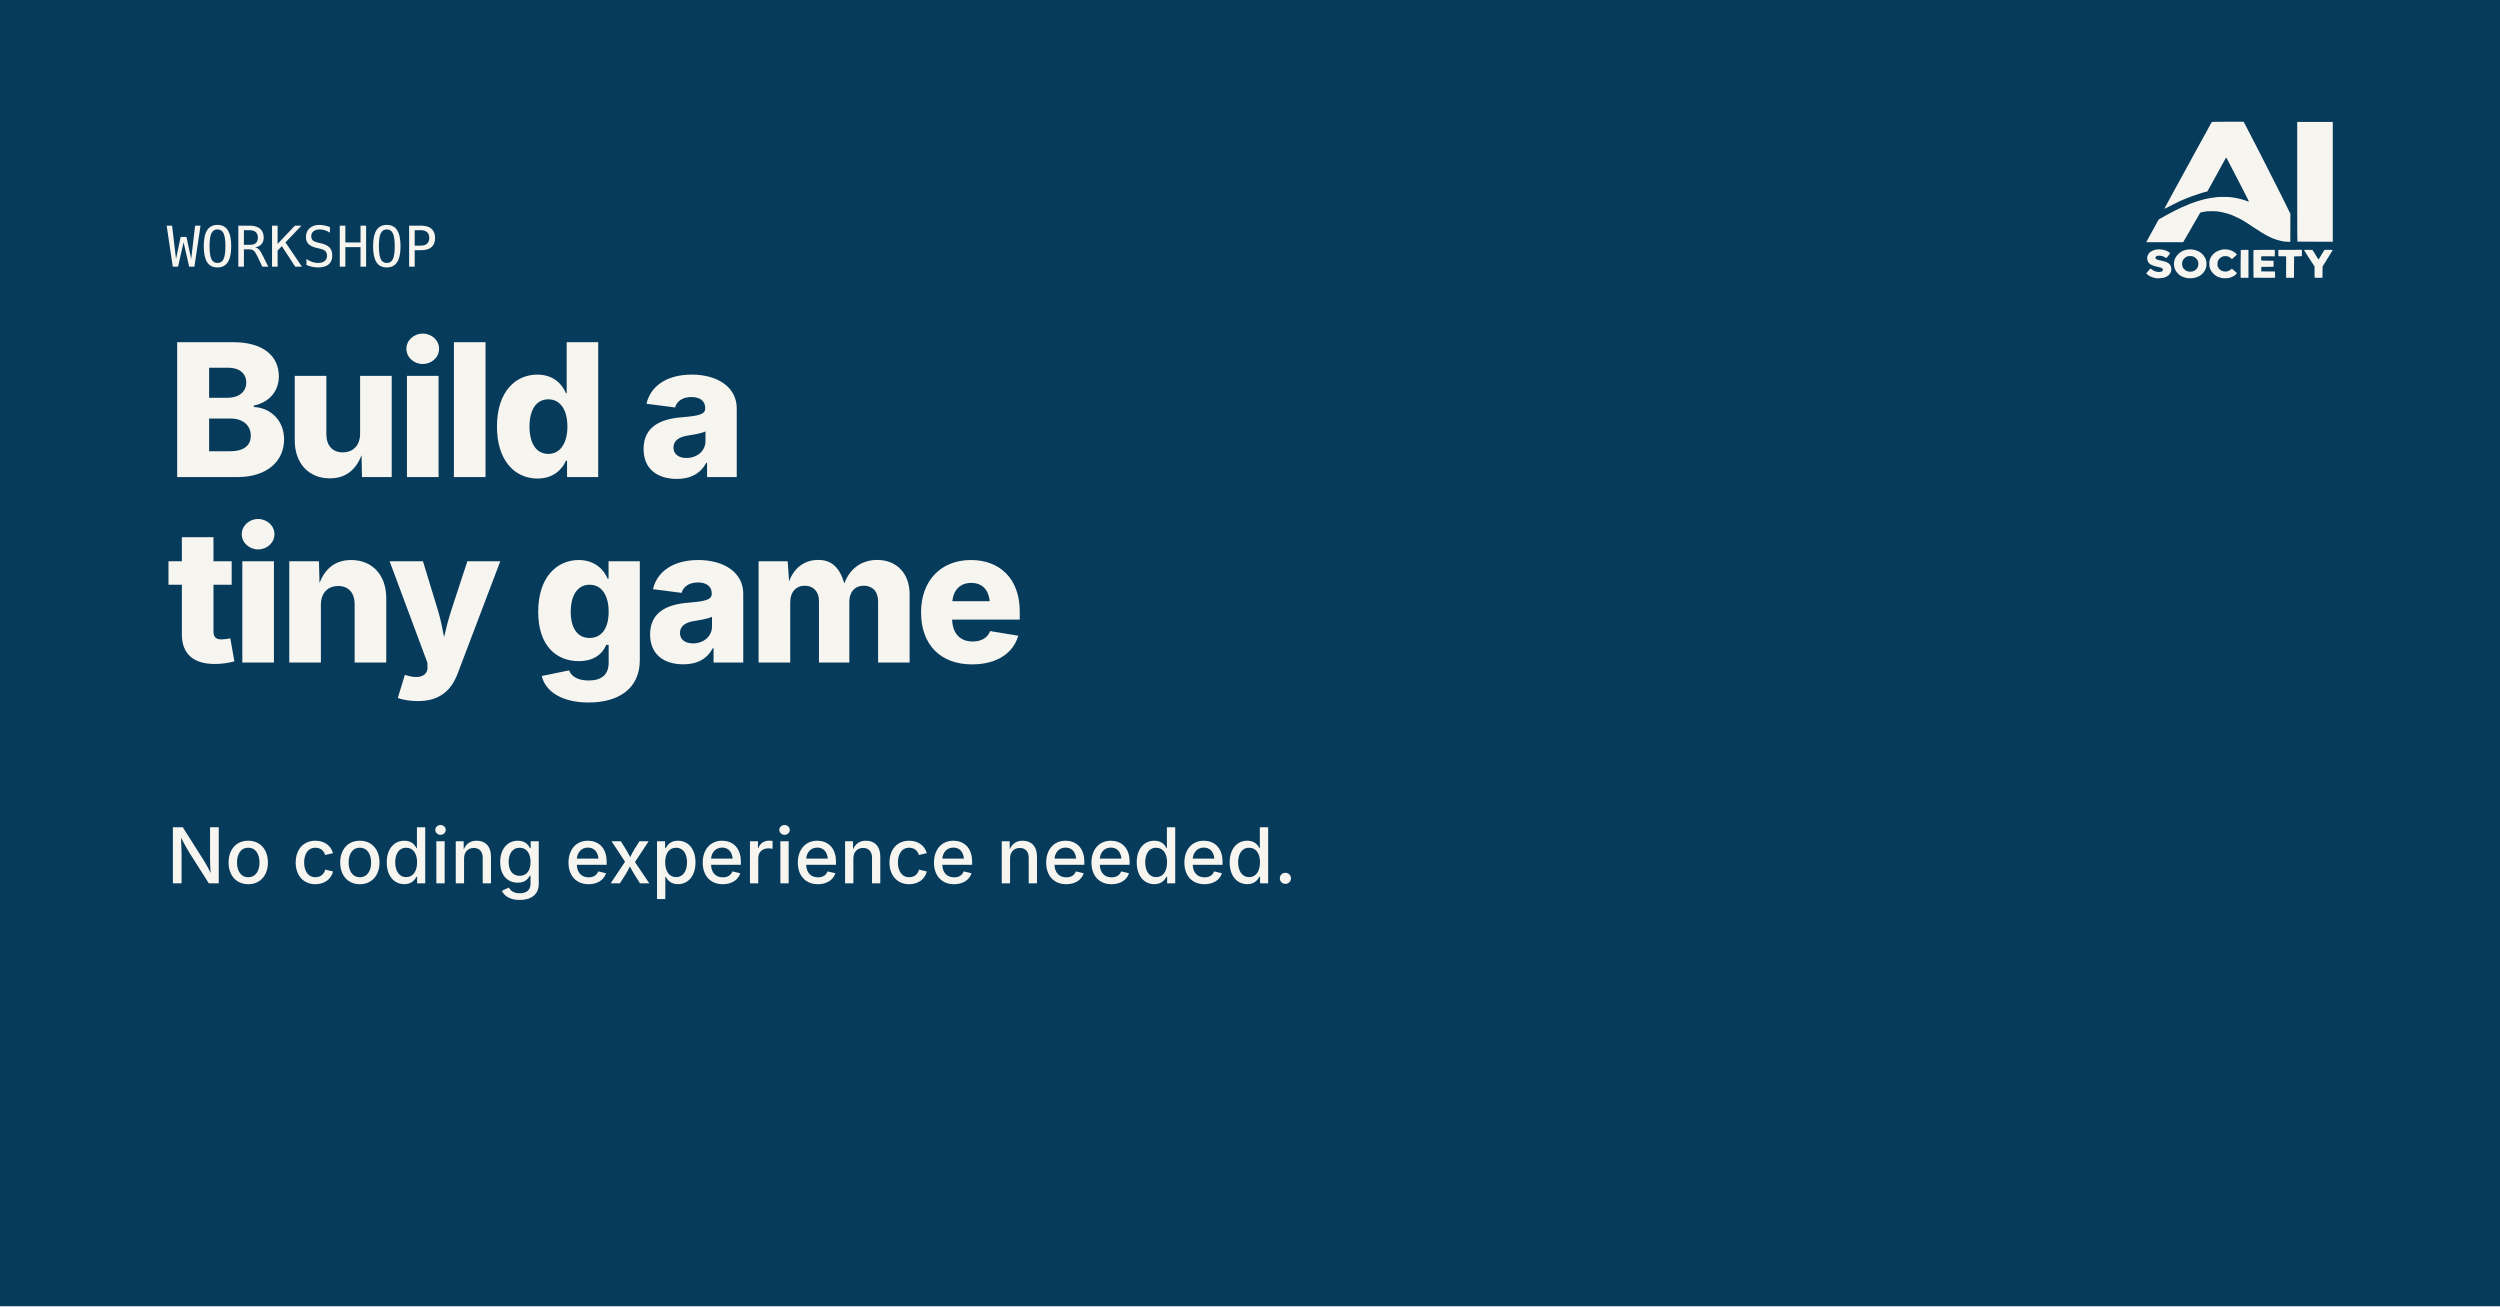
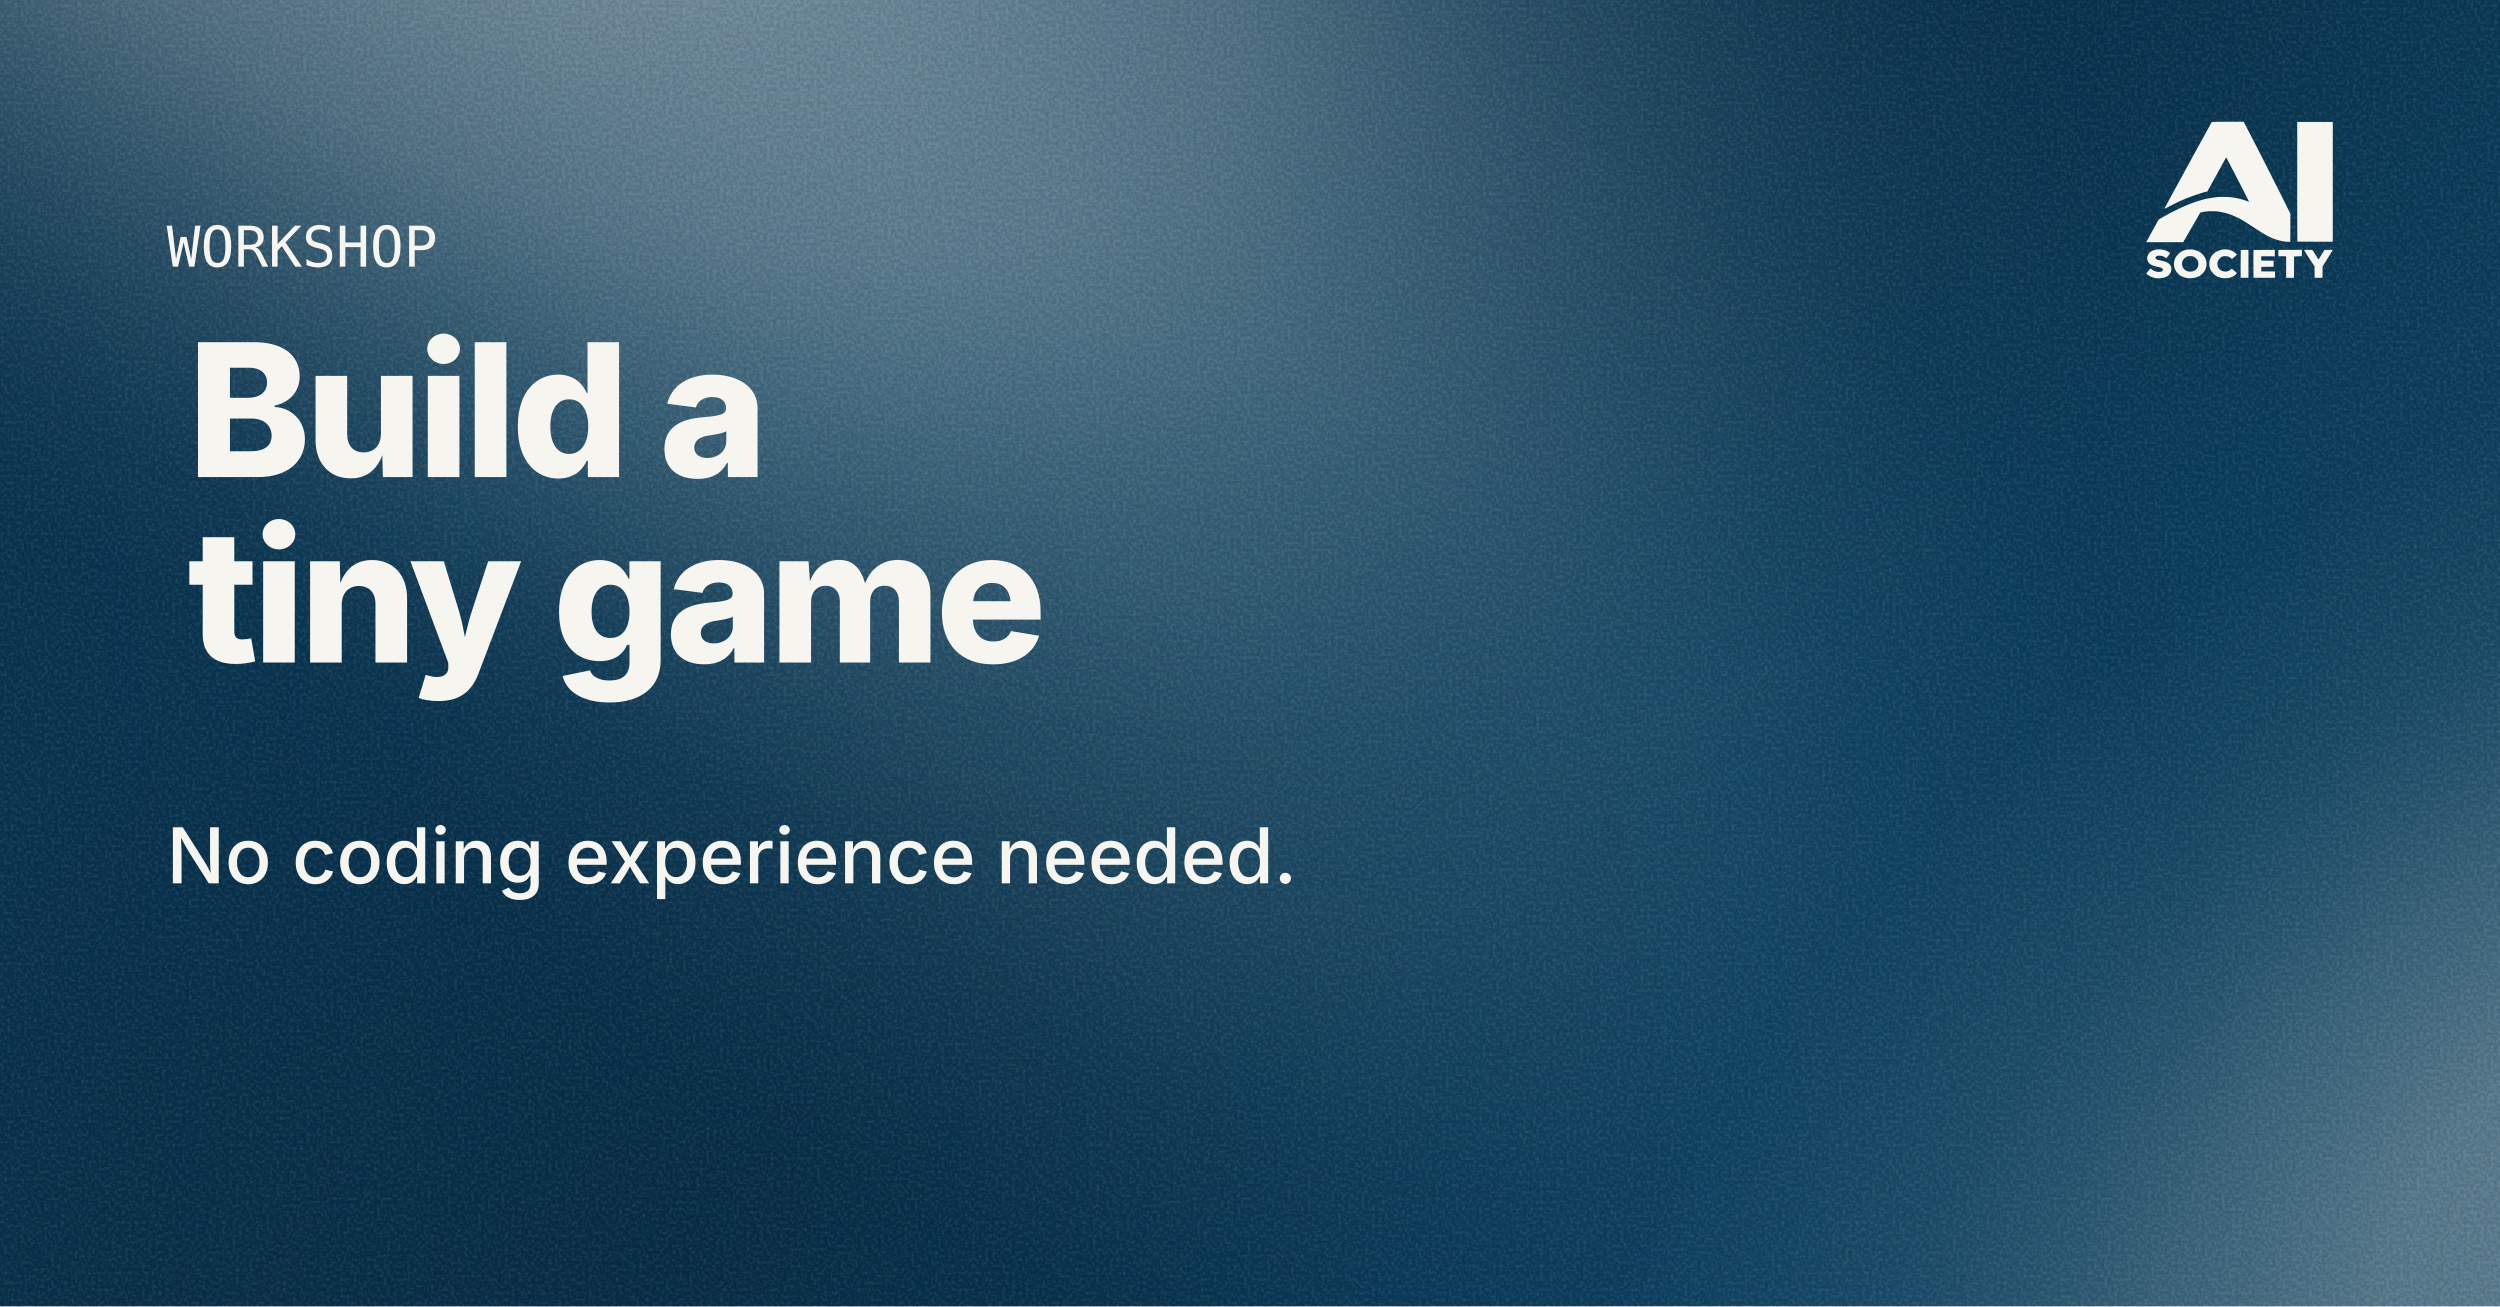
<svg xmlns="http://www.w3.org/2000/svg" width="1200" height="627" viewBox="0 0 1200 627" role="img" aria-labelledby="asset-title asset-description">
-   <rect width="1200" height="627" fill="#073B5C" />
  <defs>
    <symbol id="brand-logo" viewBox="172 248 692 583">
      <g transform="translate(-22 0) translate(-575.8499 -793.2449) scale(4.245996)" id="logo-artwork" fill="currentColor">
        <g transform="translate(600 314) scale(1.2) translate(-600 -314)">
          <g id="ai-society" aria-label="AI Society" fill-rule="evenodd" transform="translate(175.4191 172.6698) scale(0.4500969)">
            <path id="ai-society-line-1" transform="translate(169 187.6723) scale(0.25)" d="M0.000 774.000C0.000 772.900 0.450 772.000 1.000 772.000C1.550 772.000 2.000 771.580 2.000 771.067C2.000 770.017 16.468 743.247 24.466 729.500C27.346 724.550 31.967 716.225 34.736 711.000C39.758 701.522 62.605 659.871 73.665 640.032L79.500 629.564 89.000 624.212C94.225 621.269 102.325 616.800 107.000 614.280C111.675 611.761 119.824 607.096 125.110 603.914C130.395 600.732 144.570 593.097 156.610 586.947C168.649 580.797 181.650 574.073 185.500 572.006C189.350 569.938 199.475 564.998 208.000 561.028C216.525 557.058 228.000 551.671 233.500 549.058C241.499 545.256 259.082 537.876 276.500 531.008C277.600 530.574 282.550 528.603 287.500 526.628C308.326 518.317 342.288 507.568 374.500 499.092C389.435 495.162 430.782 488.326 454.500 485.865C473.781 483.865 525.349 484.167 544.000 486.390C584.388 491.203 625.526 501.580 656.260 514.707C658.328 515.590 660.269 516.064 660.573 515.760C661.263 515.070 644.321 481.129 616.269 427.000C604.440 404.175 587.779 372.000 579.244 355.500C570.709 339.000 558.000 314.475 551.002 301.000C544.005 287.525 533.417 267.050 527.473 255.500C515.537 232.307 514.811 231.000 513.859 231.000C513.061 231.000 497.706 257.899 489.027 274.500C485.577 281.100 482.407 286.950 481.982 287.500C481.558 288.050 479.068 292.550 476.450 297.500C473.832 302.450 470.014 309.425 467.965 313.000C465.917 316.575 461.868 324.000 458.968 329.500C456.068 335.000 452.936 340.625 452.009 342.000C451.082 343.375 447.482 349.900 444.009 356.500C440.537 363.100 437.127 369.400 436.431 370.500C435.736 371.600 432.277 377.900 428.745 384.500C425.213 391.100 418.362 403.475 413.522 412.000C408.681 420.525 403.828 429.075 402.737 431.000C401.645 432.925 398.951 437.988 396.750 442.250C393.437 448.664 392.332 450.000 390.339 450.000C383.805 450.000 319.694 469.921 290.008 481.175C277.718 485.834 252.825 495.660 248.500 497.560C227.528 506.770 219.582 510.193 214.976 512.001C211.964 513.183 193.975 522.066 175.000 531.741C156.025 541.416 135.209 552.028 128.742 555.325C122.276 558.621 116.753 561.087 116.471 560.804C115.910 560.244 128.820 535.481 138.003 519.500C141.164 514.000 145.804 505.400 148.315 500.388C150.827 495.377 155.303 487.052 158.263 481.888C166.686 467.195 177.000 448.342 177.000 447.640C177.000 447.290 179.984 441.715 183.630 435.252C187.277 428.788 194.749 415.175 200.235 405.000C205.721 394.825 214.597 378.625 219.961 369.000C229.695 351.532 245.917 321.754 257.550 300.000C267.038 282.257 278.327 261.979 281.489 257.000C283.061 254.525 285.659 249.608 287.263 246.074C288.867 242.540 295.237 230.615 301.418 219.574C307.600 208.533 315.199 194.718 318.305 188.873C321.411 183.029 325.988 174.803 328.476 170.595C330.964 166.386 333.000 162.771 333.000 162.561C333.000 162.351 334.738 159.101 336.862 155.340C338.986 151.578 342.509 145.125 344.690 141.000C346.871 136.875 351.586 128.325 355.167 122.000C358.749 115.675 363.617 106.900 365.985 102.500C375.669 84.510 383.821 69.670 391.529 56.000C393.855 51.875 398.140 44.000 401.052 38.500C403.963 33.000 407.227 26.925 408.304 25.000C409.382 23.075 412.498 17.450 415.229 12.500C417.960 7.550 420.715 2.952 421.350 2.282C422.238 1.348 445.153 0.966 520.003 0.640C573.626 0.406 619.577 0.504 622.115 0.858L626.730 1.500 633.508 14.500C637.237 21.650 644.454 35.600 649.547 45.500C654.640 55.400 662.018 69.575 665.943 77.000C669.868 84.425 675.507 95.545 678.473 101.711C681.440 107.878 685.673 116.015 687.880 119.794C690.087 123.573 697.932 138.553 705.314 153.083C712.695 167.612 725.614 192.775 734.022 209.000C759.949 259.032 835.624 408.383 848.281 434.500C851.480 441.100 855.200 448.525 856.550 451.000C857.899 453.475 863.565 464.725 869.140 476.000C874.716 487.275 885.199 508.425 892.435 523.000C899.671 537.575 906.969 552.425 908.652 556.000C910.335 559.575 915.155 569.333 919.362 577.685L927.011 592.871 926.755 683.185L926.500 773.500 913.500 773.394C889.946 773.203 873.490 770.381 840.500 760.878C802.349 749.887 762.481 728.857 700.254 686.900C654.728 656.203 615.213 631.599 598.500 623.541C557.837 603.937 545.446 598.832 520.500 591.409C502.185 585.958 483.230 581.714 464.000 578.756C451.555 576.842 445.461 576.525 421.000 576.521C390.766 576.515 385.141 577.031 361.251 581.998C348.953 584.556 345.000 586.028 345.000 588.051C345.000 588.494 343.484 591.476 341.632 594.678C336.401 603.720 316.820 637.703 312.348 645.500C310.140 649.350 304.433 659.176 299.667 667.337C294.900 675.497 291.000 682.354 291.000 682.574C291.000 682.795 288.130 687.818 284.623 693.738C281.115 699.657 273.088 713.513 266.784 724.528C260.481 735.543 251.130 751.631 246.004 760.278L236.685 776.000 118.343 776.000L0.000 776.000 0.000 774.000ZM972.250 772.338C971.253 771.935 971.000 693.914 971.000 386.917L971.000 2.000 1085.500 2.000L1200.000 2.000 1200.000 387.500L1200.000 773.000 1086.750 772.921C1024.463 772.878 972.938 772.615 972.250 772.338Z" />
            <g id="ai-society-line-2" aria-label="SOCIETY" transform="translate(169 388.28) scale(0.24642)">
              <path id="society-s" d="M63.965 208.632C63.678 208.344 60.305 207.609 56.471 206.997C47.886 205.628 34.123 200.993 23.500 195.894C15.148 191.885 0.177 179.792 0.109 177.000C0.088 176.175 1.068 174.332 2.286 172.905C3.504 171.477 6.931 167.427 9.903 163.905C12.875 160.382 17.914 154.648 21.101 151.162L26.896 144.825 33.198 149.934C47.356 161.413 68.045 168.649 84.000 167.704C95.211 167.039 99.673 165.562 104.227 161.008C107.473 157.762 108.000 156.607 108.000 152.736C108.000 144.525 100.802 140.121 80.551 135.938C47.550 129.121 28.031 121.299 17.790 110.785C7.593 100.316 2.643 81.934 6.046 67.176C7.888 59.190 14.030 47.839 19.435 42.435C25.555 36.314 29.516 33.777 41.500 28.304C68.545 15.950 105.071 17.357 136.490 31.962C145.061 35.946 155.000 43.169 155.000 45.413C155.000 47.347 132.109 77.016 130.014 77.797C129.576 77.960 126.201 75.839 122.515 73.084C111.334 64.726 95.630 60.311 80.500 61.271C66.748 62.145 59.000 67.040 59.000 74.854C59.000 83.640 66.770 87.681 93.678 92.892C99.276 93.976 108.951 96.269 115.178 97.987C150.329 107.688 164.608 124.742 162.734 154.784C162.278 162.087 161.646 164.373 158.115 171.501C155.864 176.042 151.966 182.046 149.453 184.841C140.495 194.804 124.054 203.411 107.881 206.603C99.876 208.183 65.122 209.789 63.965 208.632Z" />
              <path id="society-o" d="M264.500 207.746C237.462 202.456 219.381 193.662 204.874 178.744C191.701 165.198 183.862 150.772 179.838 132.672C175.789 114.455 178.912 92.585 188.080 74.963C193.492 64.561 206.617 49.191 216.354 41.854C236.554 26.633 261.115 19.184 287.322 20.331C302.385 20.991 308.107 21.949 321.201 26.004C348.340 34.408 366.127 48.448 380.182 72.559C392.660 93.966 394.581 123.098 385.125 147.543C381.495 156.929 377.954 162.765 369.948 172.564C354.373 191.624 334.638 202.219 304.921 207.474C295.490 209.142 272.426 209.297 264.500 207.746ZM299.356 164.530C308.594 162.323 315.763 158.249 322.994 151.097C333.241 140.963 337.904 129.398 337.953 114.000C338.009 96.206 330.071 82.467 313.387 71.480C304.746 65.791 297.762 64.000 284.213 64.000C269.533 64.000 264.555 65.379 254.319 72.279C236.349 84.393 228.208 103.969 232.354 125.096C234.410 135.572 237.345 141.268 244.710 149.076C251.987 156.790 261.653 162.398 271.276 164.489C279.432 166.261 292.032 166.279 299.356 164.530Z" transform="translate(1.744028 0)" />
              <path id="society-c" d="M491.500 207.799C480.412 205.169 468.186 201.375 461.661 198.539C441.604 189.820 420.849 168.282 413.161 148.209C408.781 136.772 407.736 130.105 407.723 113.500C407.713 100.129 408.000 97.545 410.363 89.712C418.891 61.438 438.771 40.228 467.500 28.753C483.524 22.353 495.003 20.000 510.202 20.000C529.598 20.000 550.621 25.715 565.970 35.161C574.184 40.216 588.322 52.534 587.779 54.163C587.622 54.635 584.023 58.054 579.781 61.761C575.540 65.467 568.306 71.973 563.706 76.218L555.342 83.935 549.434 78.481C538.498 68.384 527.527 64.032 512.960 64.012C498.350 63.992 487.727 67.741 478.499 76.175C471.074 82.961 466.476 89.501 463.408 97.637C461.032 103.939 460.848 105.525 461.160 117.024L461.500 129.548 464.921 136.524C469.494 145.851 479.184 155.575 488.162 159.848C496.140 163.644 502.656 165.000 512.926 165.000C526.675 165.000 536.446 161.260 548.350 151.441L554.711 146.195 570.934 159.720C579.857 167.159 587.429 173.953 587.761 174.819C588.179 175.909 585.825 178.774 580.089 184.151C568.335 195.172 553.969 202.302 533.169 207.437C526.025 209.201 498.423 209.440 491.500 207.799Z" transform="translate(3.488056 0)" />
              <path id="society-i" d="M610.378 204.543C609.515 202.293 610.520 25.147 611.401 24.265C611.821 23.844 623.265 23.500 636.833 23.500L661.500 23.500 661.500 114.500L661.500 205.500 636.225 205.767C614.580 205.996 610.868 205.820 610.378 204.543Z" transform="translate(5.232084 0)" />
              <path id="society-e" d="M694.562 205.100C694.251 204.597 693.885 164.118 693.748 115.146C693.548 43.184 693.749 25.856 694.799 24.803C695.842 23.758 709.681 23.500 764.799 23.500L833.500 23.500 833.500 44.500L833.500 65.500 789.900 65.216C752.790 64.975 746.122 65.149 745.097 66.383C744.215 67.446 744.080 71.187 744.593 80.416C744.978 87.337 745.339 93.066 745.396 93.146C745.453 93.226 763.500 93.564 785.500 93.896L825.500 94.500 825.500 114.000L825.500 133.500 785.500 134.000L745.500 134.500 745.223 149.240L744.947 163.979 789.723 164.240L834.500 164.500 835.279 180.215C835.708 188.858 835.697 198.083 835.256 200.715L834.454 205.500 764.790 205.757C723.489 205.909 694.896 205.641 694.562 205.100Z" transform="translate(5.232084 0)" />
              <path id="society-t" d="M904.000 136.085L904.000 66.135 901.957 65.486C900.833 65.130 889.921 64.919 877.707 65.018C865.493 65.117 854.928 65.154 854.230 65.099C853.237 65.022 853.019 60.462 853.230 44.250L853.500 23.500 930.250 23.227L1007.000 22.955 1007.108 27.727C1007.243 33.728 1006.868 64.444 1006.657 64.661C1006.571 64.750 995.310 65.093 981.634 65.424C967.958 65.755 956.412 66.245 955.977 66.514C955.542 66.783 955.368 95.915 955.591 131.252C955.814 166.588 955.654 197.750 955.236 200.500L954.476 205.500 929.238 205.767L904.000 206.034 904.000 136.085Z" transform="translate(8.72014 0)" />
              <path id="society-y" d="M1081.504 205.007C1081.155 204.442 1080.899 187.621 1080.935 167.628L1081.000 131.275 1072.929 119.388C1068.491 112.849 1062.303 103.542 1059.180 98.705C1056.056 93.868 1048.227 81.821 1041.782 71.935C1035.338 62.049 1028.176 50.706 1025.867 46.730C1023.558 42.753 1019.494 36.258 1016.835 32.295C1014.176 28.332 1012.000 24.603 1012.000 24.007C1012.000 22.809 1064.919 22.643 1066.591 23.836C1068.067 24.889 1077.287 38.787 1081.959 47.000C1084.305 51.125 1090.771 61.812 1096.327 70.749C1104.200 83.412 1106.688 86.723 1107.599 85.749C1108.909 84.349 1118.309 68.881 1133.273 43.500C1138.786 34.150 1143.990 25.696 1144.837 24.713C1146.251 23.073 1148.591 22.935 1173.189 23.050C1187.935 23.118 1200.000 23.527 1200.000 23.958C1200.000 25.077 1184.304 50.621 1154.504 98.000C1146.374 110.925 1138.323 123.750 1136.611 126.500L1133.500 131.500 1133.000 168.500L1132.500 205.500 1107.320 205.767C1090.884 205.941 1081.919 205.677 1081.504 205.007Z" transform="translate(17.44028 0)" />
            </g>
          </g>
        </g>
      </g>
    </symbol>
+     <linearGradient id="marine-base" gradientUnits="userSpaceOnUse" x1="70" y1="340" x2="1340" y2="30">
+       <stop offset="0" stop-color="#09334E" stop-opacity="1" />
+       <stop offset="0.52" stop-color="#073B5C" stop-opacity="1" />
+       <stop offset="1" stop-color="#0B3D5B" stop-opacity="1" />
+     </linearGradient>
+     <radialGradient id="lower-navy" gradientUnits="userSpaceOnUse" cx="0" cy="0" r="1" gradientTransform="translate(383 381) rotate(-11) scale(614 249)">
+       <stop offset="0" stop-color="#06283F" stop-opacity="0.72" />
+       <stop offset="0.5" stop-color="#06283F" stop-opacity="0.425" />
+       <stop offset="1" stop-color="#06283F" stop-opacity="0" />
+     </radialGradient>
+     <radialGradient id="upper-navy" gradientUnits="userSpaceOnUse" cx="0" cy="0" r="1" gradientTransform="translate(1071 -53) rotate(-12) scale(593 249)">
+       <stop offset="0" stop-color="#062B44" stop-opacity="0.84" />
+       <stop offset="0.5" stop-color="#062B44" stop-opacity="0.496" />
+       <stop offset="1" stop-color="#062B44" stop-opacity="0" />
+     </radialGradient>
+     <radialGradient id="marine-key-light" gradientUnits="userSpaceOnUse" cx="0" cy="0" r="1" gradientTransform="translate(306 -63) rotate(11) scale(892 284)">
+       <stop offset="0" stop-color="#F7F5F0" stop-opacity=".44" />
+       <stop offset=".2" stop-color="#F7F5F0" stop-opacity=".41" />
+       <stop offset=".44" stop-color="#F7F5F0" stop-opacity=".29" />
+       <stop offset=".68" stop-color="#D5E1E0" stop-opacity=".13" />
+       <stop offset=".88" stop-color="#9CB4BD" stop-opacity=".035" />
+       <stop offset="1" stop-color="#9CB4BD" stop-opacity="0" />
+     </radialGradient>
+     <radialGradient id="marine-edge-light" gradientUnits="userSpaceOnUse" cx="0" cy="0" r="1" gradientTransform="translate(1478 365) rotate(-16) scale(645 255)">
+       <stop offset="0" stop-color="#F7F5F0" stop-opacity=".35" />
+       <stop offset=".22" stop-color="#F7F5F0" stop-opacity=".32" />
+       <stop offset=".46" stop-color="#D5E1E0" stop-opacity=".22" />
+       <stop offset=".72" stop-color="#AEC4CB" stop-opacity=".09" />
+       <stop offset="1" stop-color="#AEC4CB" stop-opacity="0" />
+     </radialGradient>
+     <radialGradient id="marine-reflection" gradientUnits="userSpaceOnUse" cx="0" cy="0" r="1" gradientTransform="translate(664 187) rotate(12) scale(567 217)">
+       <stop offset="0" stop-color="#668998" stop-opacity=".28" />
+       <stop offset=".39" stop-color="#668998" stop-opacity=".21" />
+       <stop offset=".72" stop-color="#668998" stop-opacity=".07" />
+       <stop offset="1" stop-color="#668998" stop-opacity="0" />
+     </radialGradient>
+     <symbol id="marine-mesh" viewBox="0 0 1400 400" preserveAspectRatio="none">
+       <g id="mesh-field">
+         <rect width="1400" height="400" fill="url(#marine-base)" />
+         <rect width="1400" height="400" fill="url(#lower-navy)" />
+         <rect width="1400" height="400" fill="url(#upper-navy)" />
+       </g>
+       <rect width="1400" height="400" fill="url(#marine-reflection)" />
+       <rect width="1400" height="400" fill="url(#marine-key-light)" />
+       <rect width="1400" height="400" fill="url(#marine-edge-light)" />
+     </symbol>
+     <filter id="fine-grain" x="0" y="0" width="1200" height="627" color-interpolation-filters="sRGB" filterUnits="userSpaceOnUse">
+       <feTurbulence type="fractalNoise" baseFrequency=".62" numOctaves="3" seed="23" stitchTiles="stitch" result="noise" />
+       <feColorMatrix in="noise" type="matrix" result="shadow-grain" values="0 0 0 0 .067  0 0 0 0 .094  0 0 0 0 .126  .34 0 0 0 -.142" />
+       <feColorMatrix in="noise" type="matrix" result="light-grain" values="0 0 0 0 .969  0 0 0 0 .961  0 0 0 0 .941  -.32 0 0 0 .175" />
+       <feComposite in="light-grain" in2="shadow-grain" operator="over" />
+     </filter>
  </defs>
+   <g id="background-field" aria-hidden="true">
+     <svg id="brand-background" width="1200" height="627" viewBox="0 0 1400 400" preserveAspectRatio="none" aria-hidden="true">
+       <use href="#marine-mesh" width="1400" height="400" />
+     </svg>
+     <rect width="1200" height="627" fill="#073B5C" filter="url(#fine-grain)" opacity="0.7" />
+   </g>
  <use href="#brand-logo" x="1030" y="58" width="90" height="76" color="#F7F5F0" id="logo" aria-hidden="true" />
  <text id="slot-lead" data-slot="lead" x="80" y="128" fill="#F7F5F0" font-size="27" font-weight="500" font-family="'JetBrains Mono', monospace" text-anchor="start">WORKSHOP</text>
-   <text id="slot-headline-1" data-slot="headline-1" x="80" y="229" fill="#F7F5F0" font-size="89" font-weight="800" font-family="'Inter Tight', 'Inter', -apple-system, BlinkMacSystemFont, sans-serif" text-anchor="start" letter-spacing="-0.03em">Build a</text>
-   <text id="slot-headline-2" data-slot="headline-2" x="80" y="318" fill="#F7F5F0" font-size="89" font-weight="800" font-family="'Inter Tight', 'Inter', -apple-system, BlinkMacSystemFont, sans-serif" text-anchor="start" letter-spacing="-0.03em">tiny game</text>
+   <text id="slot-headline-1" data-slot="headline-1" x="90" y="229" fill="#F7F5F0" font-size="89" font-weight="800" font-family="'Inter Tight', 'Inter', -apple-system, BlinkMacSystemFont, sans-serif" text-anchor="start" letter-spacing="-0.03em">Build a</text>
+   <text id="slot-headline-2" data-slot="headline-2" x="90" y="318" fill="#F7F5F0" font-size="89" font-weight="800" font-family="'Inter Tight', 'Inter', -apple-system, BlinkMacSystemFont, sans-serif" text-anchor="start" letter-spacing="-0.03em">tiny game</text>
  <text id="slot-detail" data-slot="detail" x="80" y="424" fill="#F7F5F0" font-size="37" font-weight="500" font-family="'Inter', system-ui, sans-serif" text-anchor="start">No coding experience needed.</text>
</svg>
